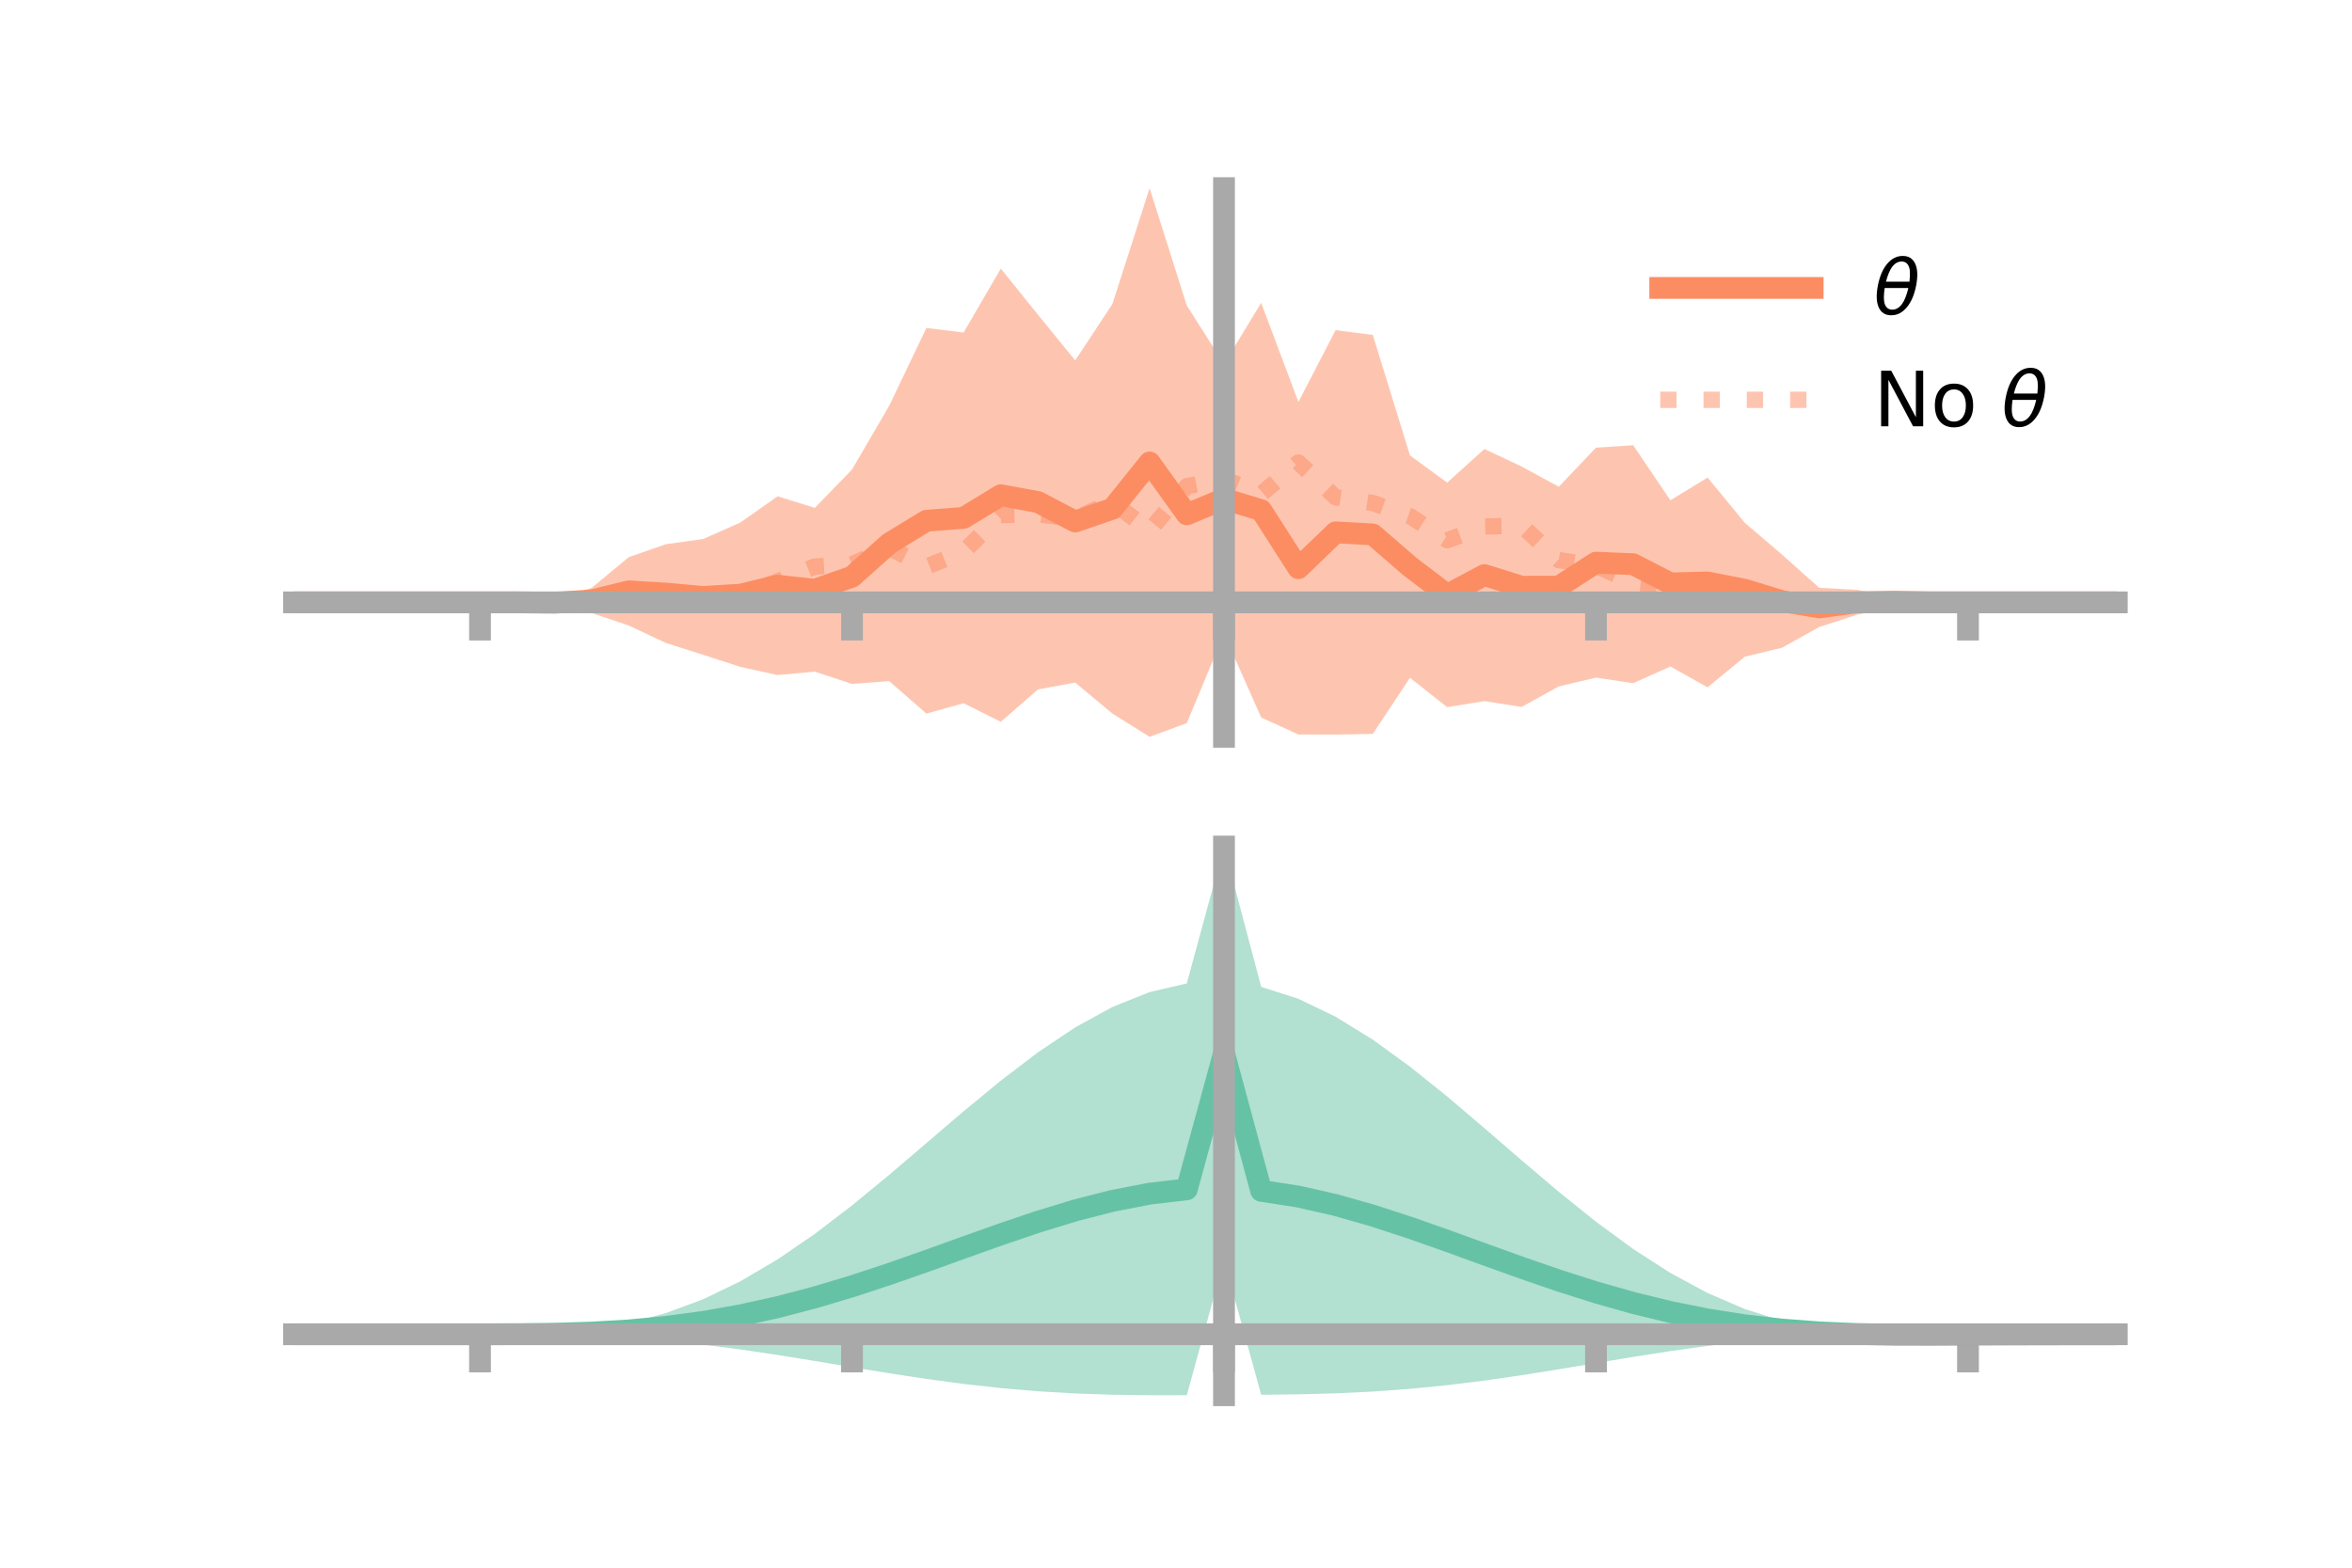
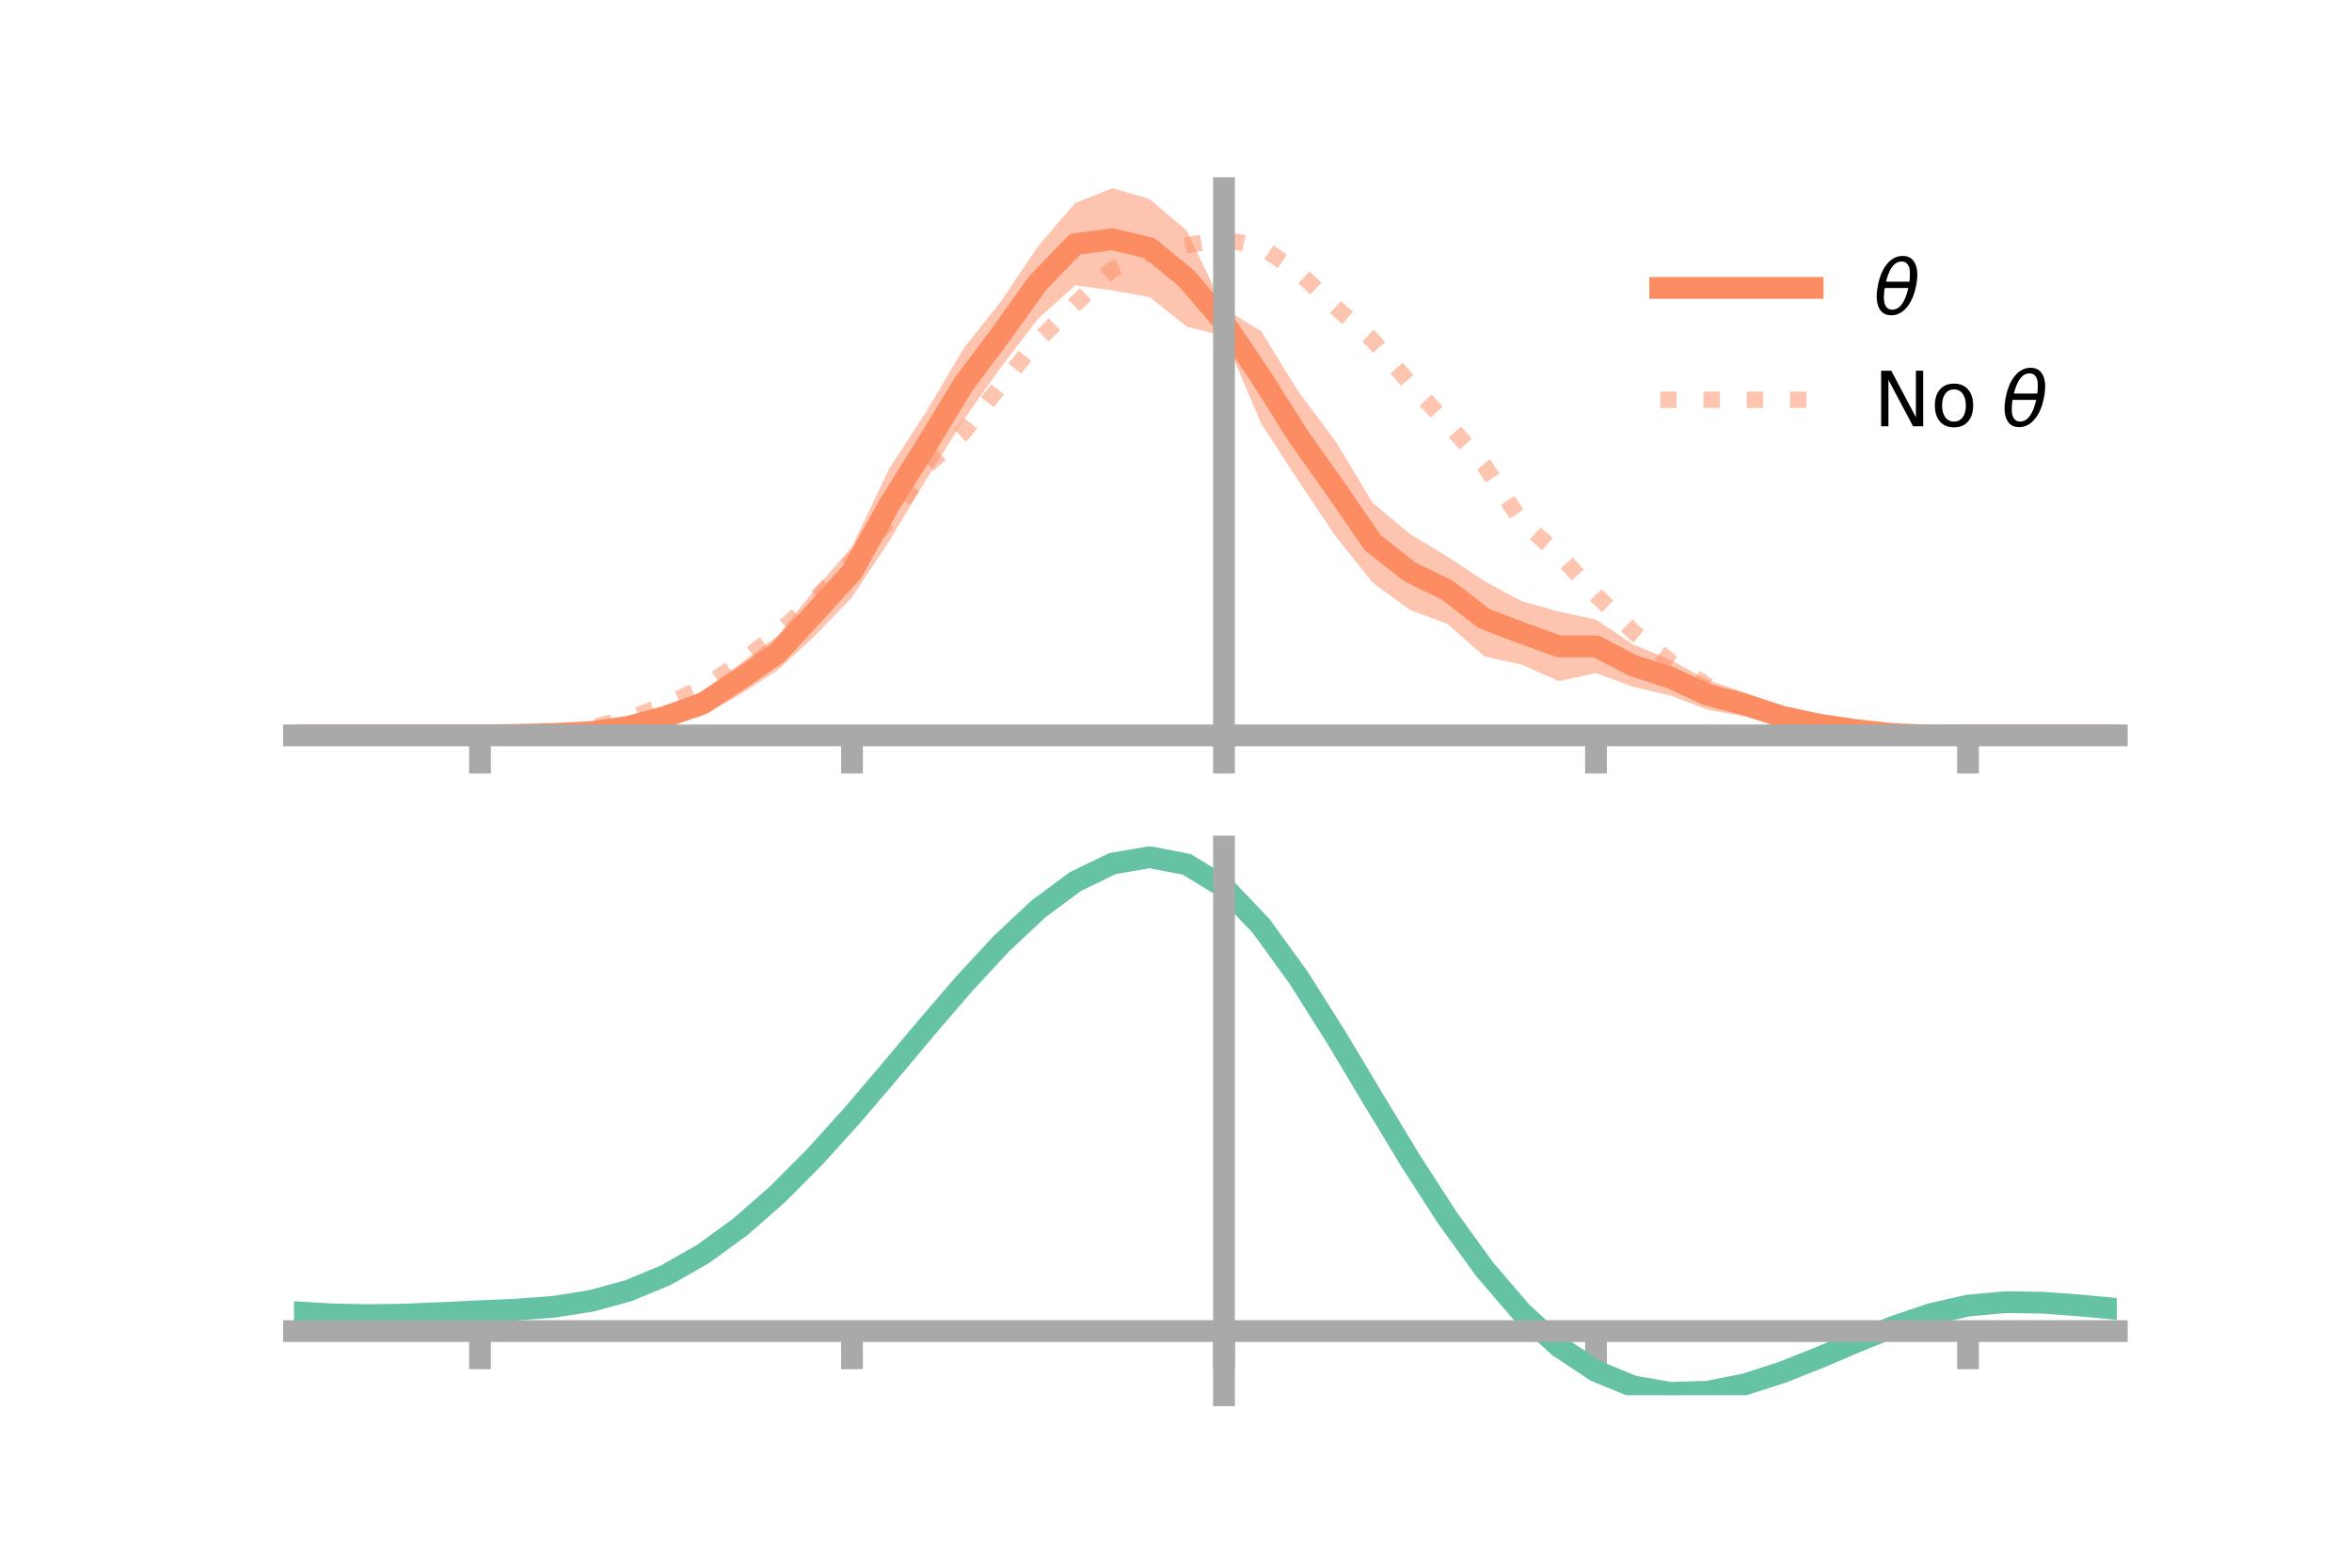
<svg xmlns="http://www.w3.org/2000/svg" xmlns:xlink="http://www.w3.org/1999/xlink" height="144pt" version="1.1" viewBox="0 0 216 144" width="216pt">
  <defs>
    <style type="text/css">*{stroke-linecap:butt;stroke-linejoin:round;}</style>
  </defs>
  <g id="figure_1">
    <g id="patch_1">
      <path d="M 0 144  L 216 144  L 216 0  L 0 0  z " style="fill:none;" />
    </g>
    <g id="axes_1">
      <g id="patch_2">
        <path d="M 27 67.68  L 194.4 67.68  L 194.4 17.28  L 27 17.28  z " style="fill:none;" />
      </g>
      <g id="PolyCollection_1">
-         <path clip-path="url(#p4191bb7ed4)" d="M 27 55.33  L 27 55.33  L 30.416 55.33  L 33.833 55.33  L 37.249 55.33  L 40.665 55.33  L 44.082 55.33  L 47.498 55.33  L 50.914 55.035  L 54.331 54  L 57.747 51.174  L 61.163 49.985  L 64.58 49.51  L 67.996 47.993  L 71.412 45.588  L 74.829 46.651  L 78.245 43.129  L 81.661 37.271  L 85.078 30.122  L 88.494 30.546  L 91.91 24.674  L 95.327 28.91  L 98.743 33.108  L 102.159 27.925  L 105.576 17.28  L 108.992 28.066  L 112.408 33.437  L 115.824 27.819  L 119.241 36.919  L 122.657 30.327  L 126.073 30.765  L 129.49 41.831  L 132.906 44.334  L 136.322 41.244  L 139.739 42.85  L 143.155 44.71  L 146.571 41.12  L 149.988 40.898  L 153.404 45.953  L 156.82 43.869  L 160.237 48.021  L 163.653 50.941  L 167.069 53.994  L 170.486 54.175  L 173.902 54.834  L 177.318 55.33  L 180.735 55.33  L 184.151 55.33  L 187.567 55.33  L 190.984 55.33  L 194.4 55.33  L 194.4 55.33  L 194.4 55.33  L 190.984 55.33  L 187.567 55.33  L 184.151 55.33  L 180.735 55.331  L 177.318 55.331  L 173.902 55.711  L 170.486 56.485  L 167.069 57.595  L 163.653 59.499  L 160.237 60.322  L 156.82 63.134  L 153.404 61.221  L 149.988 62.754  L 146.571 62.242  L 143.155 63.052  L 139.739 64.936  L 136.322 64.403  L 132.906 64.956  L 129.49 62.259  L 126.073 67.413  L 122.657 67.472  L 119.241 67.467  L 115.824 65.906  L 112.408 58.215  L 108.992 66.424  L 105.576 67.68  L 102.159 65.544  L 98.743 62.699  L 95.327 63.326  L 91.91 66.3  L 88.494 64.596  L 85.078 65.548  L 81.661 62.565  L 78.245 62.822  L 74.829 61.693  L 71.412 62.008  L 67.996 61.258  L 64.58 60.15  L 61.163 59.064  L 57.747 57.46  L 54.331 56.307  L 50.914 55.697  L 47.498 55.331  L 44.082 55.331  L 40.665 55.33  L 37.249 55.33  L 33.833 55.33  L 30.416 55.33  L 27 55.33  z " style="fill:#fc8d62;fill-opacity:0.5;" />
+         <path clip-path="url(#p6b486b2a44)" d="M 27 67.547  L 27 67.547  L 30.416 67.547  L 33.833 67.547  L 37.249 67.547  L 40.665 67.547  L 44.082 67.546  L 47.498 67.422  L 50.914 67.184  L 54.331 66.852  L 57.747 66.168  L 61.163 64.985  L 64.58 63.461  L 67.996 60.927  L 71.412 58.401  L 74.829 54.152  L 78.245 50.203  L 81.661 43.044  L 85.078 37.789  L 88.494 32.006  L 91.91 27.702  L 95.327 22.624  L 98.743 18.644  L 102.159 17.28  L 105.576 18.282  L 108.992 21.187  L 112.408 28.328  L 115.824 30.422  L 119.241 35.978  L 122.657 40.544  L 126.073 46.192  L 129.49 49.053  L 132.906 51.114  L 136.322 53.379  L 139.739 55.216  L 143.155 56.174  L 146.571 56.906  L 149.988 59.205  L 153.404 60.61  L 156.82 62.466  L 160.237 63.609  L 163.653 65.001  L 167.069 66.023  L 170.486 66.648  L 173.902 67.196  L 177.318 67.492  L 180.735 67.547  L 184.151 67.547  L 187.567 67.547  L 190.984 67.547  L 194.4 67.547  L 194.4 67.547  L 194.4 67.547  L 190.984 67.547  L 187.567 67.547  L 184.151 67.547  L 180.735 67.548  L 177.318 67.638  L 173.902 67.68  L 170.486 67.492  L 167.069 67.103  L 163.653 66.663  L 160.237 65.814  L 156.82 65.184  L 153.404 63.894  L 149.988 63.094  L 146.571 61.83  L 143.155 62.562  L 139.739 61.049  L 136.322 60.293  L 132.906 57.299  L 129.49 56.029  L 126.073 53.534  L 122.657 49.263  L 119.241 44.169  L 115.824 38.907  L 112.408 30.888  L 108.992 30.002  L 105.576 27.293  L 102.159 26.674  L 98.743 26.205  L 95.327 29.299  L 91.91 33.752  L 88.494 38.567  L 85.078 44.022  L 81.661 49.711  L 78.245 54.877  L 74.829 58.412  L 71.412 61.562  L 67.996 63.775  L 64.58 65.727  L 61.163 66.659  L 57.747 67.335  L 54.331 67.633  L 50.914 67.65  L 47.498 67.58  L 44.082 67.548  L 40.665 67.547  L 37.249 67.547  L 33.833 67.547  L 30.416 67.547  L 27 67.547  z " style="fill:#fc8d62;fill-opacity:0.5;" />
      </g>
      <g id="matplotlib.axis_1">
        <g id="xtick_1">
          <g id="line2d_1">
            <defs>
-               <path d="M 0 0  L 0 3.5  " id="mf59f4f0ddf" style="stroke:#a9a9a9;stroke-width:2;" />
+               <path d="M 0 0  L 0 3.5  " id="mbac806ef56" style="stroke:#a9a9a9;stroke-width:2;" />
            </defs>
            <g>
-               <use style="fill:#a9a9a9;stroke:#a9a9a9;stroke-width:2;" x="44.082" xlink:href="#mf59f4f0ddf" y="55.33" />
+               <use style="fill:#a9a9a9;stroke:#a9a9a9;stroke-width:2;" x="44.082" xlink:href="#mbac806ef56" y="67.547" />
            </g>
          </g>
        </g>
        <g id="xtick_2">
          <g id="line2d_2">
            <g>
-               <use style="fill:#a9a9a9;stroke:#a9a9a9;stroke-width:2;" x="78.245" xlink:href="#mf59f4f0ddf" y="55.33" />
+               <use style="fill:#a9a9a9;stroke:#a9a9a9;stroke-width:2;" x="78.245" xlink:href="#mbac806ef56" y="67.547" />
            </g>
          </g>
        </g>
        <g id="xtick_3">
          <g id="line2d_3">
            <g>
-               <use style="fill:#a9a9a9;stroke:#a9a9a9;stroke-width:2;" x="112.408" xlink:href="#mf59f4f0ddf" y="55.33" />
+               <use style="fill:#a9a9a9;stroke:#a9a9a9;stroke-width:2;" x="112.408" xlink:href="#mbac806ef56" y="67.547" />
            </g>
          </g>
        </g>
        <g id="xtick_4">
          <g id="line2d_4">
            <g>
-               <use style="fill:#a9a9a9;stroke:#a9a9a9;stroke-width:2;" x="146.571" xlink:href="#mf59f4f0ddf" y="55.33" />
+               <use style="fill:#a9a9a9;stroke:#a9a9a9;stroke-width:2;" x="146.571" xlink:href="#mbac806ef56" y="67.547" />
            </g>
          </g>
        </g>
        <g id="xtick_5">
          <g id="line2d_5">
            <g>
-               <use style="fill:#a9a9a9;stroke:#a9a9a9;stroke-width:2;" x="180.735" xlink:href="#mf59f4f0ddf" y="55.33" />
+               <use style="fill:#a9a9a9;stroke:#a9a9a9;stroke-width:2;" x="180.735" xlink:href="#mbac806ef56" y="67.547" />
            </g>
          </g>
        </g>
      </g>
      <g id="matplotlib.axis_2" />
      <g id="line2d_6">
-         <path clip-path="url(#p4191bb7ed4)" d="M 27 55.33  L 30.416 55.33  L 33.833 55.33  L 37.249 55.33  L 40.665 55.33  L 44.082 55.33  L 47.498 55.33  L 50.914 55.366  L 54.331 55.154  L 57.747 54.317  L 61.163 54.524  L 64.58 54.83  L 67.996 54.625  L 71.412 53.798  L 74.829 54.172  L 78.245 52.976  L 81.661 49.918  L 85.078 47.835  L 88.494 47.571  L 91.91 45.487  L 95.327 46.118  L 98.743 47.904  L 102.159 46.734  L 105.576 42.48  L 108.992 47.245  L 112.408 45.826  L 115.824 46.862  L 119.241 52.193  L 122.657 48.9  L 126.073 49.089  L 129.49 52.045  L 132.906 54.645  L 136.322 52.824  L 139.739 53.893  L 143.155 53.881  L 146.571 51.681  L 149.988 51.826  L 153.404 53.587  L 156.82 53.502  L 160.237 54.172  L 163.653 55.22  L 167.069 55.795  L 170.486 55.33  L 173.902 55.272  L 177.318 55.33  L 180.735 55.33  L 184.151 55.33  L 187.567 55.33  L 190.984 55.33  L 194.4 55.33  " style="fill:none;stroke:#fc8d62;stroke-linecap:square;stroke-width:2;" />
+         <path clip-path="url(#p6b486b2a44)" d="M 27 67.547  L 30.416 67.547  L 33.833 67.547  L 37.249 67.547  L 40.665 67.547  L 44.082 67.547  L 47.498 67.501  L 50.914 67.417  L 54.331 67.243  L 57.747 66.752  L 61.163 65.822  L 64.58 64.594  L 67.996 62.351  L 71.412 59.982  L 74.829 56.282  L 78.245 52.54  L 81.661 46.378  L 85.078 40.906  L 88.494 35.287  L 91.91 30.727  L 95.327 25.961  L 98.743 22.425  L 102.159 21.977  L 105.576 22.787  L 108.992 25.595  L 112.408 29.608  L 115.824 34.664  L 119.241 40.073  L 122.657 44.904  L 126.073 49.863  L 129.49 52.541  L 132.906 54.206  L 136.322 56.836  L 139.739 58.133  L 143.155 59.368  L 146.571 59.368  L 149.988 61.149  L 153.404 62.252  L 156.82 63.825  L 160.237 64.712  L 163.653 65.832  L 167.069 66.563  L 170.486 67.07  L 173.902 67.438  L 177.318 67.565  L 180.735 67.547  L 184.151 67.547  L 187.567 67.547  L 190.984 67.547  L 194.4 67.547  " style="fill:none;stroke:#fc8d62;stroke-linecap:square;stroke-width:2;" />
      </g>
      <g id="line2d_7">
-         <path clip-path="url(#p4191bb7ed4)" d="M 27 55.33  L 30.416 55.33  L 33.833 55.33  L 37.249 55.33  L 40.665 55.33  L 44.082 55.33  L 47.498 55.325  L 50.914 55.334  L 54.331 55.1  L 57.747 54.739  L 61.163 54.778  L 64.58 54.717  L 67.996 54.691  L 71.412 53.403  L 74.829 52.041  L 78.245 51.836  L 81.661 50.318  L 85.078 52.051  L 88.494 50.68  L 91.91 47.314  L 95.327 47.244  L 98.743 47.644  L 102.159 46.103  L 105.576 48.744  L 108.992 44.665  L 112.408 43.996  L 115.824 45.373  L 119.241 42.48  L 122.657 45.676  L 126.073 46.203  L 129.49 47.416  L 132.906 49.626  L 136.322 48.364  L 139.739 48.275  L 143.155 51.452  L 146.571 51.957  L 149.988 53.498  L 153.404 53.89  L 156.82 53.594  L 160.237 54.282  L 163.653 54.971  L 167.069 55.452  L 170.486 55.448  L 173.902 55.268  L 177.318 55.335  L 180.735 55.33  L 184.151 55.33  L 187.567 55.33  L 190.984 55.33  L 194.4 55.33  " style="fill:none;stroke:#fc8d62;stroke-dasharray:1.5,2.475;stroke-dashoffset:0;stroke-opacity:0.5;stroke-width:1.5;" />
+         <path clip-path="url(#p6b486b2a44)" d="M 27 67.547  L 30.416 67.547  L 33.833 67.547  L 37.249 67.547  L 40.665 67.547  L 44.082 67.547  L 47.498 67.513  L 50.914 67.29  L 54.331 66.804  L 57.747 65.995  L 61.163 64.721  L 64.58 63.109  L 67.996 60.86  L 71.412 58.158  L 74.829 55.032  L 78.245 51.622  L 81.661 47.8  L 85.078 42.841  L 88.494 39.711  L 91.91 35.399  L 95.327 31.258  L 98.743 27.924  L 102.159 24.74  L 105.576 23.254  L 108.992 22.523  L 112.408 21.977  L 115.824 22.681  L 119.241 25  L 122.657 28.211  L 126.073 31.26  L 129.49 35.238  L 132.906 38.865  L 136.322 42.773  L 139.739 47.892  L 143.155 50.921  L 146.571 54.656  L 149.988 58.034  L 153.404 60.765  L 156.82 63.003  L 160.237 64.659  L 163.653 66  L 167.069 66.854  L 170.486 67.34  L 173.902 67.512  L 177.318 67.547  L 180.735 67.547  L 184.151 67.547  L 187.567 67.547  L 190.984 67.547  L 194.4 67.547  " style="fill:none;stroke:#fc8d62;stroke-dasharray:1.5,2.475;stroke-dashoffset:0;stroke-opacity:0.5;stroke-width:1.5;" />
      </g>
      <g id="patch_3">
        <path d="M 112.408 67.68  L 112.408 17.28  " style="fill:none;stroke:#a9a9a9;stroke-linecap:square;stroke-linejoin:miter;stroke-width:2;" />
      </g>
      <g id="patch_4">
        <path d="M 194.4 67.68  L 194.4 17.28  " style="fill:none;" />
      </g>
      <g id="patch_5">
-         <path d="M 27 55.33  L 194.4 55.33  " style="fill:none;stroke:#a9a9a9;stroke-linecap:square;stroke-linejoin:miter;stroke-width:2;" />
+         <path d="M 27 67.547  L 194.4 67.547  " style="fill:none;stroke:#a9a9a9;stroke-linecap:square;stroke-linejoin:miter;stroke-width:2;" />
      </g>
      <g id="patch_6">
        <path d="M 27 17.28  L 194.4 17.28  " style="fill:none;" />
      </g>
      <g id="legend_1">
        <g id="line2d_8">
          <path d="M 152.47 26.449  L 166.47 26.449  " style="fill:none;stroke:#fc8d62;stroke-linecap:square;stroke-width:2;" />
        </g>
        <g id="line2d_9" />
        <g id="text_1">
          <g transform="translate(172.07 28.89891)scale(0.07 -0.07)">
            <defs>
              <path d="M 45.516 34.672  L 14.453 34.672  Q 12.359 20.062 14.5 13.875  Q 17.188 6.25 24.469 6.25  Q 31.781 6.25 37.359 13.922  Q 42.234 20.656 45.516 34.672  z M 47.016 42.969  Q 48.344 56.844 46.625 61.719  Q 43.953 69.438 36.766 69.438  Q 29.297 69.438 23.828 61.812  Q 19.531 55.672 16.156 42.969  z M 38.188 76.766  Q 49.906 76.766 54.594 66.406  Q 59.281 56.109 55.719 37.844  Q 52.203 19.625 43.453 9.281  Q 34.766 -1.125 23.047 -1.125  Q 11.281 -1.125 6.641 9.281  Q 2 19.625 5.516 37.844  Q 9.078 56.109 17.719 66.406  Q 26.422 76.766 38.188 76.766  z " id="DejaVuSans-Oblique-952" />
            </defs>
            <use transform="translate(0 0.234375)" xlink:href="#DejaVuSans-Oblique-952" />
          </g>
        </g>
        <g id="line2d_10">
          <path d="M 152.47 36.724  L 166.47 36.724  " style="fill:none;stroke:#fc8d62;stroke-dasharray:1.5,2.475;stroke-dashoffset:0;stroke-opacity:0.5;stroke-width:1.5;" />
        </g>
        <g id="line2d_11" />
        <g id="text_2">
          <g transform="translate(172.07 39.17359)scale(0.07 -0.07)">
            <defs>
              <path d="M 9.812 72.906  L 23.094 72.906  L 55.422 11.922  L 55.422 72.906  L 64.984 72.906  L 64.984 0  L 51.703 0  L 19.391 60.984  L 19.391 0  L 9.812 0  z " id="DejaVuSans-78" />
              <path d="M 30.609 48.391  Q 23.391 48.391 19.188 42.75  Q 14.984 37.109 14.984 27.297  Q 14.984 17.484 19.156 11.844  Q 23.344 6.203 30.609 6.203  Q 37.797 6.203 41.984 11.859  Q 46.188 17.531 46.188 27.297  Q 46.188 37.016 41.984 42.703  Q 37.797 48.391 30.609 48.391  z M 30.609 56  Q 42.328 56 49.016 48.375  Q 55.719 40.766 55.719 27.297  Q 55.719 13.875 49.016 6.219  Q 42.328 -1.422 30.609 -1.422  Q 18.844 -1.422 12.172 6.219  Q 5.516 13.875 5.516 27.297  Q 5.516 40.766 12.172 48.375  Q 18.844 56 30.609 56  z " id="DejaVuSans-111" />
              <path id="DejaVuSans-32" />
            </defs>
            <use transform="translate(0 0.234375)" xlink:href="#DejaVuSans-78" />
            <use transform="translate(74.80469 0.234375)" xlink:href="#DejaVuSans-111" />
            <use transform="translate(135.9863 0.234375)" xlink:href="#DejaVuSans-32" />
            <use transform="translate(167.7734 0.234375)" xlink:href="#DejaVuSans-Oblique-952" />
          </g>
        </g>
      </g>
    </g>
    <g id="axes_2">
      <g id="patch_7">
        <path d="M 27 128.16  L 194.4 128.16  L 194.4 77.76  L 27 77.76  z " style="fill:none;" />
      </g>
      <g id="PolyCollection_2">
-         <path clip-path="url(#p307eb8ad4c)" d="M 27 122.563  L 27 122.557  L 30.416 122.559  L 33.833 122.559  L 37.249 122.559  L 40.665 122.559  L 44.082 122.559  L 47.498 122.541  L 50.914 122.419  L 54.331 122.105  L 57.747 121.521  L 61.163 120.612  L 64.58 119.34  L 67.996 117.692  L 71.412 115.681  L 74.829 113.34  L 78.245 110.725  L 81.661 107.915  L 85.078 104.999  L 88.494 102.079  L 91.91 99.263  L 95.327 96.658  L 98.743 94.37  L 102.159 92.498  L 105.576 91.129  L 108.992 90.334  L 112.408 77.76  L 115.824 90.651  L 119.241 91.747  L 122.657 93.39  L 126.073 95.498  L 129.49 97.977  L 132.906 100.722  L 136.322 103.626  L 139.739 106.579  L 143.155 109.476  L 146.571 112.221  L 149.988 114.728  L 153.404 116.928  L 156.82 118.773  L 160.237 120.241  L 163.653 121.329  L 167.069 122.057  L 170.486 122.433  L 173.902 122.476  L 177.318 122.484  L 180.735 122.506  L 184.151 122.526  L 187.567 122.539  L 190.984 122.549  L 194.4 122.554  L 194.4 122.568  L 194.4 122.568  L 190.984 122.58  L 187.567 122.599  L 184.151 122.631  L 180.735 122.68  L 177.318 122.735  L 173.902 122.726  L 170.486 122.64  L 167.069 122.716  L 163.653 122.923  L 160.237 123.23  L 156.82 123.628  L 153.404 124.104  L 149.988 124.638  L 146.571 125.205  L 143.155 125.775  L 139.739 126.319  L 136.322 126.813  L 132.906 127.235  L 129.49 127.573  L 126.073 127.822  L 122.657 127.985  L 119.241 128.077  L 115.824 128.117  L 112.408 115.728  L 108.992 128.157  L 105.576 128.16  L 102.159 128.114  L 98.743 127.997  L 95.327 127.796  L 91.91 127.503  L 88.494 127.122  L 85.078 126.663  L 81.661 126.142  L 78.245 125.583  L 74.829 125.013  L 71.412 124.461  L 67.996 123.954  L 64.58 123.513  L 61.163 123.155  L 57.747 122.886  L 54.331 122.706  L 50.914 122.606  L 47.498 122.565  L 44.082 122.559  L 40.665 122.559  L 37.249 122.559  L 33.833 122.559  L 30.416 122.56  L 27 122.563  z " style="fill:#66c2a5;fill-opacity:0.5;" />
+         <path clip-path="url(#pda8061b43c)" d="M 27 120.572  L 27 120.489  L 30.416 120.699  L 33.833 120.772  L 37.249 120.711  L 40.665 120.558  L 44.082 120.384  L 47.498 120.231  L 50.914 119.96  L 54.331 119.412  L 57.747 118.462  L 61.163 117.019  L 64.58 115.03  L 67.996 112.487  L 71.412 109.421  L 74.829 105.901  L 78.245 102.026  L 81.661 97.927  L 85.078 93.756  L 88.494 89.69  L 91.91 85.918  L 95.327 82.637  L 98.743 80.051  L 102.159 78.36  L 105.576 77.76  L 108.992 78.436  L 112.408 80.554  L 115.824 84.192  L 119.241 88.974  L 122.657 94.466  L 126.073 100.261  L 129.49 106.002  L 132.906 111.39  L 136.322 116.191  L 139.739 120.236  L 143.155 123.422  L 146.571 125.71  L 149.988 127.121  L 153.404 127.724  L 156.82 127.628  L 160.237 126.965  L 163.653 125.887  L 167.069 124.553  L 170.486 123.126  L 173.902 121.763  L 177.318 120.619  L 180.735 119.842  L 184.151 119.533  L 187.567 119.584  L 190.984 119.843  L 194.4 120.18  L 194.4 120.288  L 194.4 120.288  L 190.984 119.976  L 187.567 119.735  L 184.151 119.694  L 180.735 120.008  L 177.318 120.794  L 173.902 121.968  L 170.486 123.377  L 167.069 124.858  L 163.653 126.242  L 160.237 127.359  L 156.82 128.048  L 153.404 128.16  L 149.988 127.569  L 146.571 126.183  L 143.155 123.947  L 139.739 120.851  L 136.322 116.934  L 132.906 112.29  L 129.49 107.078  L 126.073 101.521  L 122.657 95.906  L 119.241 90.58  L 115.824 85.94  L 112.408 82.412  L 108.992 80.363  L 105.576 79.713  L 102.159 80.295  L 98.743 81.924  L 95.327 84.409  L 91.91 87.555  L 88.494 91.164  L 85.078 95.048  L 81.661 99.025  L 78.245 102.93  L 74.829 106.619  L 71.412 109.969  L 67.996 112.89  L 64.58 115.32  L 61.163 117.231  L 57.747 118.63  L 54.331 119.559  L 50.914 120.094  L 47.498 120.354  L 44.082 120.494  L 40.665 120.652  L 37.249 120.785  L 33.833 120.832  L 30.416 120.762  L 27 120.572  z " style="fill:#66c2a5;fill-opacity:0.5;" />
      </g>
      <g id="matplotlib.axis_3">
        <g id="xtick_6">
          <g id="line2d_12">
            <g>
-               <use style="fill:#a9a9a9;stroke:#a9a9a9;stroke-width:2;" x="44.082" xlink:href="#mf59f4f0ddf" y="122.559" />
+               <use style="fill:#a9a9a9;stroke:#a9a9a9;stroke-width:2;" x="44.082" xlink:href="#mbac806ef56" y="122.267" />
            </g>
          </g>
        </g>
        <g id="xtick_7">
          <g id="line2d_13">
            <g>
-               <use style="fill:#a9a9a9;stroke:#a9a9a9;stroke-width:2;" x="78.245" xlink:href="#mf59f4f0ddf" y="122.559" />
+               <use style="fill:#a9a9a9;stroke:#a9a9a9;stroke-width:2;" x="78.245" xlink:href="#mbac806ef56" y="122.267" />
            </g>
          </g>
        </g>
        <g id="xtick_8">
          <g id="line2d_14">
            <g>
-               <use style="fill:#a9a9a9;stroke:#a9a9a9;stroke-width:2;" x="112.408" xlink:href="#mf59f4f0ddf" y="122.559" />
+               <use style="fill:#a9a9a9;stroke:#a9a9a9;stroke-width:2;" x="112.408" xlink:href="#mbac806ef56" y="122.267" />
            </g>
          </g>
        </g>
        <g id="xtick_9">
          <g id="line2d_15">
            <g>
-               <use style="fill:#a9a9a9;stroke:#a9a9a9;stroke-width:2;" x="146.571" xlink:href="#mf59f4f0ddf" y="122.559" />
+               <use style="fill:#a9a9a9;stroke:#a9a9a9;stroke-width:2;" x="146.571" xlink:href="#mbac806ef56" y="122.267" />
            </g>
          </g>
        </g>
        <g id="xtick_10">
          <g id="line2d_16">
            <g>
-               <use style="fill:#a9a9a9;stroke:#a9a9a9;stroke-width:2;" x="180.735" xlink:href="#mf59f4f0ddf" y="122.559" />
+               <use style="fill:#a9a9a9;stroke:#a9a9a9;stroke-width:2;" x="180.735" xlink:href="#mbac806ef56" y="122.267" />
            </g>
          </g>
        </g>
      </g>
      <g id="matplotlib.axis_4" />
      <g id="line2d_17">
-         <path clip-path="url(#p307eb8ad4c)" d="M 27 122.56  L 30.416 122.559  L 33.833 122.559  L 37.249 122.559  L 40.665 122.559  L 44.082 122.559  L 47.498 122.553  L 50.914 122.512  L 54.331 122.406  L 57.747 122.204  L 61.163 121.883  L 64.58 121.426  L 67.996 120.823  L 71.412 120.071  L 74.829 119.176  L 78.245 118.154  L 81.661 117.028  L 85.078 115.831  L 88.494 114.601  L 91.91 113.383  L 95.327 112.227  L 98.743 111.184  L 102.159 110.306  L 105.576 109.644  L 108.992 109.246  L 112.408 96.744  L 115.824 109.384  L 119.241 109.912  L 122.657 110.688  L 126.073 111.66  L 129.49 112.775  L 132.906 113.978  L 136.322 115.219  L 139.739 116.449  L 143.155 117.626  L 146.571 118.713  L 149.988 119.683  L 153.404 120.516  L 156.82 121.201  L 160.237 121.736  L 163.653 122.126  L 167.069 122.386  L 170.486 122.536  L 173.902 122.601  L 177.318 122.609  L 180.735 122.593  L 184.151 122.578  L 187.567 122.569  L 190.984 122.564  L 194.4 122.561  " style="fill:none;stroke:#66c2a5;stroke-linecap:square;stroke-width:2;" />
+         <path clip-path="url(#pda8061b43c)" d="M 27 120.53  L 30.416 120.731  L 33.833 120.802  L 37.249 120.748  L 40.665 120.605  L 44.082 120.439  L 47.498 120.292  L 50.914 120.027  L 54.331 119.486  L 57.747 118.546  L 61.163 117.125  L 64.58 115.175  L 67.996 112.688  L 71.412 109.695  L 74.829 106.26  L 78.245 102.478  L 81.661 98.476  L 85.078 94.402  L 88.494 90.427  L 91.91 86.736  L 95.327 83.523  L 98.743 80.987  L 102.159 79.327  L 105.576 78.736  L 108.992 79.399  L 112.408 81.483  L 115.824 85.066  L 119.241 89.777  L 122.657 95.186  L 126.073 100.891  L 129.49 106.54  L 132.906 111.84  L 136.322 116.562  L 139.739 120.543  L 143.155 123.684  L 146.571 125.946  L 149.988 127.345  L 153.404 127.942  L 156.82 127.838  L 160.237 127.162  L 163.653 126.064  L 167.069 124.706  L 170.486 123.251  L 173.902 121.865  L 177.318 120.706  L 180.735 119.925  L 184.151 119.613  L 187.567 119.659  L 190.984 119.91  L 194.4 120.234  " style="fill:none;stroke:#66c2a5;stroke-linecap:square;stroke-width:2;" />
      </g>
      <g id="patch_8">
        <path d="M 112.408 128.16  L 112.408 77.76  " style="fill:none;stroke:#a9a9a9;stroke-linecap:square;stroke-linejoin:miter;stroke-width:2;" />
      </g>
      <g id="patch_9">
        <path d="M 194.4 128.16  L 194.4 77.76  " style="fill:none;" />
      </g>
      <g id="patch_10">
-         <path d="M 27 122.559  L 194.4 122.559  " style="fill:none;stroke:#a9a9a9;stroke-linecap:square;stroke-linejoin:miter;stroke-width:2;" />
+         <path d="M 27 122.267  L 194.4 122.267  " style="fill:none;stroke:#a9a9a9;stroke-linecap:square;stroke-linejoin:miter;stroke-width:2;" />
      </g>
      <g id="patch_11">
        <path d="M 27 77.76  L 194.4 77.76  " style="fill:none;" />
      </g>
    </g>
  </g>
  <defs>
-     <clipPath id="p4191bb7ed4">
+     <clipPath id="p6b486b2a44">
      <rect height="50.4" width="167.4" x="27" y="17.28" />
    </clipPath>
-     <clipPath id="p307eb8ad4c">
+     <clipPath id="pda8061b43c">
      <rect height="50.4" width="167.4" x="27" y="77.76" />
    </clipPath>
  </defs>
</svg>
